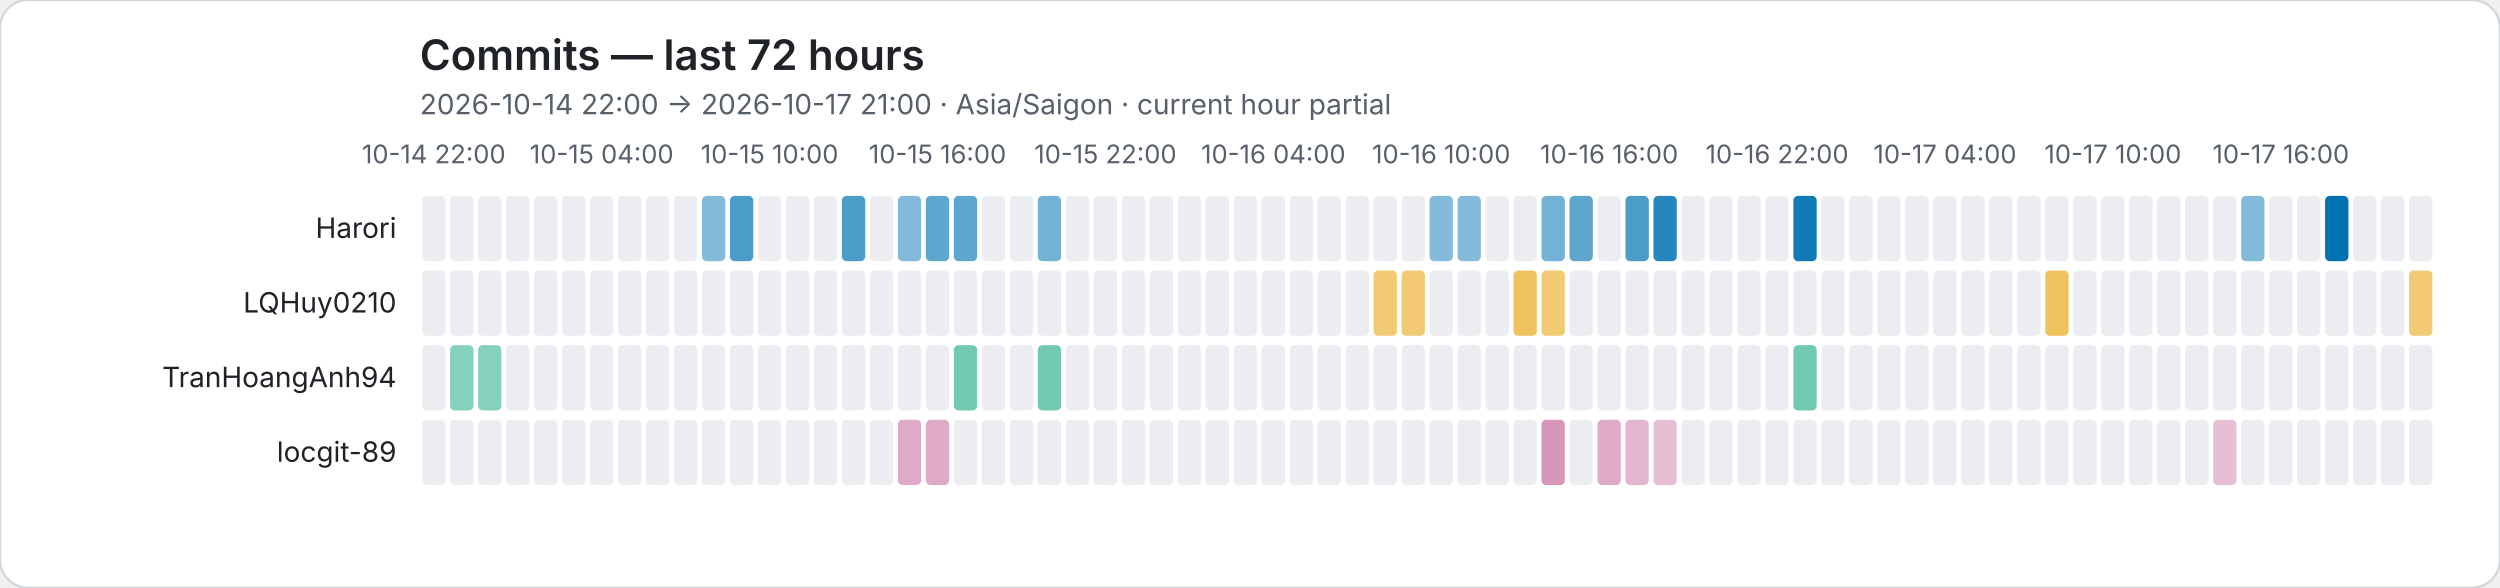
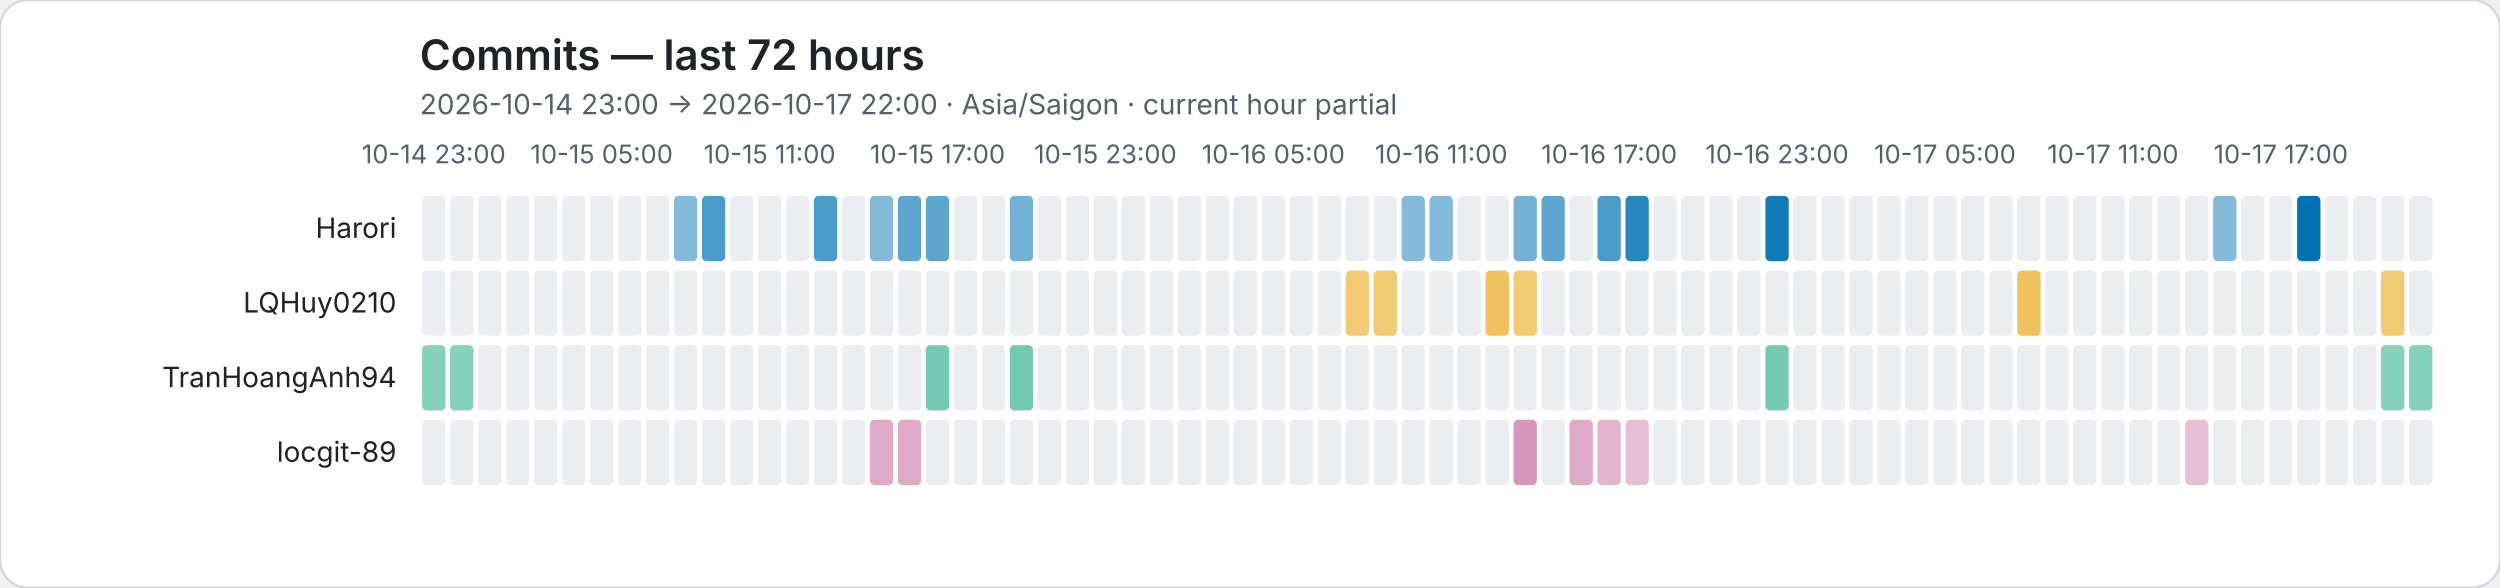
<svg xmlns="http://www.w3.org/2000/svg" role="img" viewBox="0 0 1072 252">
  <rect width="1072" height="252" rx="12" fill="#ffffff" stroke="#d0d7de" />
  <style>text{font-family:system-ui,-apple-system,BlinkMacSystemFont,"Segoe UI",sans-serif}.axis{fill:#57606a;font-size:11px}.heading{fill:#1f2328;font-size:18px;font-weight:600}.subheading{fill:#57606a;font-size:12px}.name{fill:#1f2328;font-size:12px}</style>
  <text class="heading" x="180" y="30">Commits — last 72 hours</text>
-   <text class="subheading" x="180" y="49">2026-10-14 22:00 → 2026-10-17 21:00 · Asia/Saigon · current hour partial</text>
-   <text class="axis" x="186" y="70" text-anchor="middle">10-14 22:00</text>
-   <text class="axis" x="258" y="70" text-anchor="middle">10-15 04:00</text>
-   <text class="axis" x="330" y="70" text-anchor="middle">10-15 10:00</text>
-   <text class="axis" x="402" y="70" text-anchor="middle">10-15 16:00</text>
-   <text class="axis" x="474" y="70" text-anchor="middle">10-15 22:00</text>
-   <text class="axis" x="546" y="70" text-anchor="middle">10-16 04:00</text>
-   <text class="axis" x="618" y="70" text-anchor="middle">10-16 10:00</text>
-   <text class="axis" x="690" y="70" text-anchor="middle">10-16 16:00</text>
-   <text class="axis" x="762" y="70" text-anchor="middle">10-16 22:00</text>
-   <text class="axis" x="834" y="70" text-anchor="middle">10-17 04:00</text>
-   <text class="axis" x="906" y="70" text-anchor="middle">10-17 10:00</text>
-   <text class="axis" x="978" y="70" text-anchor="middle">10-17 16:00</text>
+   <text class="subheading" x="180" y="49">2026-10-14 23:00 → 2026-10-17 22:00 · Asia/Saigon · current hour partial</text>
+   <text class="axis" x="186" y="70" text-anchor="middle">10-14 23:00</text>
+   <text class="axis" x="258" y="70" text-anchor="middle">10-15 05:00</text>
+   <text class="axis" x="330" y="70" text-anchor="middle">10-15 11:00</text>
+   <text class="axis" x="402" y="70" text-anchor="middle">10-15 17:00</text>
+   <text class="axis" x="474" y="70" text-anchor="middle">10-15 23:00</text>
+   <text class="axis" x="546" y="70" text-anchor="middle">10-16 05:00</text>
+   <text class="axis" x="618" y="70" text-anchor="middle">10-16 11:00</text>
+   <text class="axis" x="690" y="70" text-anchor="middle">10-16 17:00</text>
+   <text class="axis" x="762" y="70" text-anchor="middle">10-16 23:00</text>
+   <text class="axis" x="834" y="70" text-anchor="middle">10-17 05:00</text>
+   <text class="axis" x="906" y="70" text-anchor="middle">10-17 11:00</text>
+   <text class="axis" x="978" y="70" text-anchor="middle">10-17 17:00</text>
  <text class="name" x="170" y="102" text-anchor="end">Harori</text>
  <rect data-hour="0" x="181" y="84" width="10" height="28" rx="2" fill="#ebedf0" />
  <rect data-hour="1" x="193" y="84" width="10" height="28" rx="2" fill="#ebedf0" />
  <rect data-hour="2" x="205" y="84" width="10" height="28" rx="2" fill="#ebedf0" />
  <rect data-hour="3" x="217" y="84" width="10" height="28" rx="2" fill="#ebedf0" />
  <rect data-hour="4" x="229" y="84" width="10" height="28" rx="2" fill="#ebedf0" />
  <rect data-hour="5" x="241" y="84" width="10" height="28" rx="2" fill="#ebedf0" />
  <rect data-hour="6" x="253" y="84" width="10" height="28" rx="2" fill="#ebedf0" />
  <rect data-hour="7" x="265" y="84" width="10" height="28" rx="2" fill="#ebedf0" />
  <rect data-hour="8" x="277" y="84" width="10" height="28" rx="2" fill="#ebedf0" />
-   <rect data-hour="9" x="289" y="84" width="10" height="28" rx="2" fill="#ebedf0" />
-   <rect data-hour="10" x="301" y="84" width="10" height="28" rx="2" fill="rgba(0, 114, 178, 0.48)" />
-   <rect data-hour="11" x="313" y="84" width="10" height="28" rx="2" fill="rgba(0, 114, 178, 0.70)" />
+   <rect data-hour="9" x="289" y="84" width="10" height="28" rx="2" fill="rgba(0, 114, 178, 0.48)" />
+   <rect data-hour="10" x="301" y="84" width="10" height="28" rx="2" fill="rgba(0, 114, 178, 0.70)" />
+   <rect data-hour="11" x="313" y="84" width="10" height="28" rx="2" fill="#ebedf0" />
  <rect data-hour="12" x="325" y="84" width="10" height="28" rx="2" fill="#ebedf0" />
  <rect data-hour="13" x="337" y="84" width="10" height="28" rx="2" fill="#ebedf0" />
-   <rect data-hour="14" x="349" y="84" width="10" height="28" rx="2" fill="#ebedf0" />
-   <rect data-hour="15" x="361" y="84" width="10" height="28" rx="2" fill="rgba(0, 114, 178, 0.70)" />
-   <rect data-hour="16" x="373" y="84" width="10" height="28" rx="2" fill="#ebedf0" />
-   <rect data-hour="17" x="385" y="84" width="10" height="28" rx="2" fill="rgba(0, 114, 178, 0.48)" />
+   <rect data-hour="14" x="349" y="84" width="10" height="28" rx="2" fill="rgba(0, 114, 178, 0.70)" />
+   <rect data-hour="15" x="361" y="84" width="10" height="28" rx="2" fill="#ebedf0" />
+   <rect data-hour="16" x="373" y="84" width="10" height="28" rx="2" fill="rgba(0, 114, 178, 0.48)" />
+   <rect data-hour="17" x="385" y="84" width="10" height="28" rx="2" fill="rgba(0, 114, 178, 0.63)" />
  <rect data-hour="18" x="397" y="84" width="10" height="28" rx="2" fill="rgba(0, 114, 178, 0.63)" />
-   <rect data-hour="19" x="409" y="84" width="10" height="28" rx="2" fill="rgba(0, 114, 178, 0.63)" />
+   <rect data-hour="19" x="409" y="84" width="10" height="28" rx="2" fill="#ebedf0" />
  <rect data-hour="20" x="421" y="84" width="10" height="28" rx="2" fill="#ebedf0" />
-   <rect data-hour="21" x="433" y="84" width="10" height="28" rx="2" fill="#ebedf0" />
-   <rect data-hour="22" x="445" y="84" width="10" height="28" rx="2" fill="rgba(0, 114, 178, 0.55)" />
+   <rect data-hour="21" x="433" y="84" width="10" height="28" rx="2" fill="rgba(0, 114, 178, 0.55)" />
+   <rect data-hour="22" x="445" y="84" width="10" height="28" rx="2" fill="#ebedf0" />
  <rect data-hour="23" x="457" y="84" width="10" height="28" rx="2" fill="#ebedf0" />
  <rect data-hour="24" x="469" y="84" width="10" height="28" rx="2" fill="#ebedf0" />
  <rect data-hour="25" x="481" y="84" width="10" height="28" rx="2" fill="#ebedf0" />
  <rect data-hour="26" x="493" y="84" width="10" height="28" rx="2" fill="#ebedf0" />
  <rect data-hour="27" x="505" y="84" width="10" height="28" rx="2" fill="#ebedf0" />
  <rect data-hour="28" x="517" y="84" width="10" height="28" rx="2" fill="#ebedf0" />
  <rect data-hour="29" x="529" y="84" width="10" height="28" rx="2" fill="#ebedf0" />
  <rect data-hour="30" x="541" y="84" width="10" height="28" rx="2" fill="#ebedf0" />
  <rect data-hour="31" x="553" y="84" width="10" height="28" rx="2" fill="#ebedf0" />
  <rect data-hour="32" x="565" y="84" width="10" height="28" rx="2" fill="#ebedf0" />
  <rect data-hour="33" x="577" y="84" width="10" height="28" rx="2" fill="#ebedf0" />
  <rect data-hour="34" x="589" y="84" width="10" height="28" rx="2" fill="#ebedf0" />
-   <rect data-hour="35" x="601" y="84" width="10" height="28" rx="2" fill="#ebedf0" />
+   <rect data-hour="35" x="601" y="84" width="10" height="28" rx="2" fill="rgba(0, 114, 178, 0.48)" />
  <rect data-hour="36" x="613" y="84" width="10" height="28" rx="2" fill="rgba(0, 114, 178, 0.48)" />
-   <rect data-hour="37" x="625" y="84" width="10" height="28" rx="2" fill="rgba(0, 114, 178, 0.48)" />
+   <rect data-hour="37" x="625" y="84" width="10" height="28" rx="2" fill="#ebedf0" />
  <rect data-hour="38" x="637" y="84" width="10" height="28" rx="2" fill="#ebedf0" />
-   <rect data-hour="39" x="649" y="84" width="10" height="28" rx="2" fill="#ebedf0" />
-   <rect data-hour="40" x="661" y="84" width="10" height="28" rx="2" fill="rgba(0, 114, 178, 0.55)" />
-   <rect data-hour="41" x="673" y="84" width="10" height="28" rx="2" fill="rgba(0, 114, 178, 0.63)" />
-   <rect data-hour="42" x="685" y="84" width="10" height="28" rx="2" fill="#ebedf0" />
-   <rect data-hour="43" x="697" y="84" width="10" height="28" rx="2" fill="rgba(0, 114, 178, 0.70)" />
-   <rect data-hour="44" x="709" y="84" width="10" height="28" rx="2" fill="rgba(0, 114, 178, 0.85)" />
+   <rect data-hour="39" x="649" y="84" width="10" height="28" rx="2" fill="rgba(0, 114, 178, 0.55)" />
+   <rect data-hour="40" x="661" y="84" width="10" height="28" rx="2" fill="rgba(0, 114, 178, 0.63)" />
+   <rect data-hour="41" x="673" y="84" width="10" height="28" rx="2" fill="#ebedf0" />
+   <rect data-hour="42" x="685" y="84" width="10" height="28" rx="2" fill="rgba(0, 114, 178, 0.70)" />
+   <rect data-hour="43" x="697" y="84" width="10" height="28" rx="2" fill="rgba(0, 114, 178, 0.85)" />
+   <rect data-hour="44" x="709" y="84" width="10" height="28" rx="2" fill="#ebedf0" />
  <rect data-hour="45" x="721" y="84" width="10" height="28" rx="2" fill="#ebedf0" />
  <rect data-hour="46" x="733" y="84" width="10" height="28" rx="2" fill="#ebedf0" />
  <rect data-hour="47" x="745" y="84" width="10" height="28" rx="2" fill="#ebedf0" />
-   <rect data-hour="48" x="757" y="84" width="10" height="28" rx="2" fill="#ebedf0" />
-   <rect data-hour="49" x="769" y="84" width="10" height="28" rx="2" fill="rgba(0, 114, 178, 0.93)" />
+   <rect data-hour="48" x="757" y="84" width="10" height="28" rx="2" fill="rgba(0, 114, 178, 0.93)" />
+   <rect data-hour="49" x="769" y="84" width="10" height="28" rx="2" fill="#ebedf0" />
  <rect data-hour="50" x="781" y="84" width="10" height="28" rx="2" fill="#ebedf0" />
  <rect data-hour="51" x="793" y="84" width="10" height="28" rx="2" fill="#ebedf0" />
  <rect data-hour="52" x="805" y="84" width="10" height="28" rx="2" fill="#ebedf0" />
  <rect data-hour="53" x="817" y="84" width="10" height="28" rx="2" fill="#ebedf0" />
  <rect data-hour="54" x="829" y="84" width="10" height="28" rx="2" fill="#ebedf0" />
  <rect data-hour="55" x="841" y="84" width="10" height="28" rx="2" fill="#ebedf0" />
  <rect data-hour="56" x="853" y="84" width="10" height="28" rx="2" fill="#ebedf0" />
  <rect data-hour="57" x="865" y="84" width="10" height="28" rx="2" fill="#ebedf0" />
  <rect data-hour="58" x="877" y="84" width="10" height="28" rx="2" fill="#ebedf0" />
  <rect data-hour="59" x="889" y="84" width="10" height="28" rx="2" fill="#ebedf0" />
  <rect data-hour="60" x="901" y="84" width="10" height="28" rx="2" fill="#ebedf0" />
  <rect data-hour="61" x="913" y="84" width="10" height="28" rx="2" fill="#ebedf0" />
  <rect data-hour="62" x="925" y="84" width="10" height="28" rx="2" fill="#ebedf0" />
  <rect data-hour="63" x="937" y="84" width="10" height="28" rx="2" fill="#ebedf0" />
-   <rect data-hour="64" x="949" y="84" width="10" height="28" rx="2" fill="#ebedf0" />
-   <rect data-hour="65" x="961" y="84" width="10" height="28" rx="2" fill="rgba(0, 114, 178, 0.48)" />
+   <rect data-hour="64" x="949" y="84" width="10" height="28" rx="2" fill="rgba(0, 114, 178, 0.48)" />
+   <rect data-hour="65" x="961" y="84" width="10" height="28" rx="2" fill="#ebedf0" />
  <rect data-hour="66" x="973" y="84" width="10" height="28" rx="2" fill="#ebedf0" />
-   <rect data-hour="67" x="985" y="84" width="10" height="28" rx="2" fill="#ebedf0" />
-   <rect data-hour="68" x="997" y="84" width="10" height="28" rx="2" fill="rgba(0, 114, 178, 1.00)" />
+   <rect data-hour="67" x="985" y="84" width="10" height="28" rx="2" fill="rgba(0, 114, 178, 1.00)" />
+   <rect data-hour="68" x="997" y="84" width="10" height="28" rx="2" fill="#ebedf0" />
  <rect data-hour="69" x="1009" y="84" width="10" height="28" rx="2" fill="#ebedf0" />
  <rect data-hour="70" x="1021" y="84" width="10" height="28" rx="2" fill="#ebedf0" />
  <rect data-hour="71" x="1033" y="84" width="10" height="28" rx="2" fill="#ebedf0" />
  <text class="name" x="170" y="134" text-anchor="end">LQHuy0210</text>
  <rect data-hour="0" x="181" y="116" width="10" height="28" rx="2" fill="#ebedf0" />
  <rect data-hour="1" x="193" y="116" width="10" height="28" rx="2" fill="#ebedf0" />
  <rect data-hour="2" x="205" y="116" width="10" height="28" rx="2" fill="#ebedf0" />
  <rect data-hour="3" x="217" y="116" width="10" height="28" rx="2" fill="#ebedf0" />
  <rect data-hour="4" x="229" y="116" width="10" height="28" rx="2" fill="#ebedf0" />
  <rect data-hour="5" x="241" y="116" width="10" height="28" rx="2" fill="#ebedf0" />
  <rect data-hour="6" x="253" y="116" width="10" height="28" rx="2" fill="#ebedf0" />
  <rect data-hour="7" x="265" y="116" width="10" height="28" rx="2" fill="#ebedf0" />
  <rect data-hour="8" x="277" y="116" width="10" height="28" rx="2" fill="#ebedf0" />
  <rect data-hour="9" x="289" y="116" width="10" height="28" rx="2" fill="#ebedf0" />
  <rect data-hour="10" x="301" y="116" width="10" height="28" rx="2" fill="#ebedf0" />
  <rect data-hour="11" x="313" y="116" width="10" height="28" rx="2" fill="#ebedf0" />
  <rect data-hour="12" x="325" y="116" width="10" height="28" rx="2" fill="#ebedf0" />
  <rect data-hour="13" x="337" y="116" width="10" height="28" rx="2" fill="#ebedf0" />
  <rect data-hour="14" x="349" y="116" width="10" height="28" rx="2" fill="#ebedf0" />
  <rect data-hour="15" x="361" y="116" width="10" height="28" rx="2" fill="#ebedf0" />
  <rect data-hour="16" x="373" y="116" width="10" height="28" rx="2" fill="#ebedf0" />
  <rect data-hour="17" x="385" y="116" width="10" height="28" rx="2" fill="#ebedf0" />
  <rect data-hour="18" x="397" y="116" width="10" height="28" rx="2" fill="#ebedf0" />
  <rect data-hour="19" x="409" y="116" width="10" height="28" rx="2" fill="#ebedf0" />
  <rect data-hour="20" x="421" y="116" width="10" height="28" rx="2" fill="#ebedf0" />
  <rect data-hour="21" x="433" y="116" width="10" height="28" rx="2" fill="#ebedf0" />
  <rect data-hour="22" x="445" y="116" width="10" height="28" rx="2" fill="#ebedf0" />
  <rect data-hour="23" x="457" y="116" width="10" height="28" rx="2" fill="#ebedf0" />
  <rect data-hour="24" x="469" y="116" width="10" height="28" rx="2" fill="#ebedf0" />
  <rect data-hour="25" x="481" y="116" width="10" height="28" rx="2" fill="#ebedf0" />
  <rect data-hour="26" x="493" y="116" width="10" height="28" rx="2" fill="#ebedf0" />
  <rect data-hour="27" x="505" y="116" width="10" height="28" rx="2" fill="#ebedf0" />
  <rect data-hour="28" x="517" y="116" width="10" height="28" rx="2" fill="#ebedf0" />
  <rect data-hour="29" x="529" y="116" width="10" height="28" rx="2" fill="#ebedf0" />
  <rect data-hour="30" x="541" y="116" width="10" height="28" rx="2" fill="#ebedf0" />
  <rect data-hour="31" x="553" y="116" width="10" height="28" rx="2" fill="#ebedf0" />
  <rect data-hour="32" x="565" y="116" width="10" height="28" rx="2" fill="#ebedf0" />
-   <rect data-hour="33" x="577" y="116" width="10" height="28" rx="2" fill="#ebedf0" />
+   <rect data-hour="33" x="577" y="116" width="10" height="28" rx="2" fill="rgba(230, 159, 0, 0.55)" />
  <rect data-hour="34" x="589" y="116" width="10" height="28" rx="2" fill="rgba(230, 159, 0, 0.55)" />
-   <rect data-hour="35" x="601" y="116" width="10" height="28" rx="2" fill="rgba(230, 159, 0, 0.55)" />
+   <rect data-hour="35" x="601" y="116" width="10" height="28" rx="2" fill="#ebedf0" />
  <rect data-hour="36" x="613" y="116" width="10" height="28" rx="2" fill="#ebedf0" />
  <rect data-hour="37" x="625" y="116" width="10" height="28" rx="2" fill="#ebedf0" />
-   <rect data-hour="38" x="637" y="116" width="10" height="28" rx="2" fill="#ebedf0" />
-   <rect data-hour="39" x="649" y="116" width="10" height="28" rx="2" fill="rgba(230, 159, 0, 0.63)" />
-   <rect data-hour="40" x="661" y="116" width="10" height="28" rx="2" fill="rgba(230, 159, 0, 0.55)" />
+   <rect data-hour="38" x="637" y="116" width="10" height="28" rx="2" fill="rgba(230, 159, 0, 0.63)" />
+   <rect data-hour="39" x="649" y="116" width="10" height="28" rx="2" fill="rgba(230, 159, 0, 0.55)" />
+   <rect data-hour="40" x="661" y="116" width="10" height="28" rx="2" fill="#ebedf0" />
  <rect data-hour="41" x="673" y="116" width="10" height="28" rx="2" fill="#ebedf0" />
  <rect data-hour="42" x="685" y="116" width="10" height="28" rx="2" fill="#ebedf0" />
  <rect data-hour="43" x="697" y="116" width="10" height="28" rx="2" fill="#ebedf0" />
  <rect data-hour="44" x="709" y="116" width="10" height="28" rx="2" fill="#ebedf0" />
  <rect data-hour="45" x="721" y="116" width="10" height="28" rx="2" fill="#ebedf0" />
  <rect data-hour="46" x="733" y="116" width="10" height="28" rx="2" fill="#ebedf0" />
  <rect data-hour="47" x="745" y="116" width="10" height="28" rx="2" fill="#ebedf0" />
  <rect data-hour="48" x="757" y="116" width="10" height="28" rx="2" fill="#ebedf0" />
  <rect data-hour="49" x="769" y="116" width="10" height="28" rx="2" fill="#ebedf0" />
  <rect data-hour="50" x="781" y="116" width="10" height="28" rx="2" fill="#ebedf0" />
  <rect data-hour="51" x="793" y="116" width="10" height="28" rx="2" fill="#ebedf0" />
  <rect data-hour="52" x="805" y="116" width="10" height="28" rx="2" fill="#ebedf0" />
  <rect data-hour="53" x="817" y="116" width="10" height="28" rx="2" fill="#ebedf0" />
  <rect data-hour="54" x="829" y="116" width="10" height="28" rx="2" fill="#ebedf0" />
  <rect data-hour="55" x="841" y="116" width="10" height="28" rx="2" fill="#ebedf0" />
  <rect data-hour="56" x="853" y="116" width="10" height="28" rx="2" fill="#ebedf0" />
-   <rect data-hour="57" x="865" y="116" width="10" height="28" rx="2" fill="#ebedf0" />
-   <rect data-hour="58" x="877" y="116" width="10" height="28" rx="2" fill="rgba(230, 159, 0, 0.63)" />
+   <rect data-hour="57" x="865" y="116" width="10" height="28" rx="2" fill="rgba(230, 159, 0, 0.63)" />
+   <rect data-hour="58" x="877" y="116" width="10" height="28" rx="2" fill="#ebedf0" />
  <rect data-hour="59" x="889" y="116" width="10" height="28" rx="2" fill="#ebedf0" />
  <rect data-hour="60" x="901" y="116" width="10" height="28" rx="2" fill="#ebedf0" />
  <rect data-hour="61" x="913" y="116" width="10" height="28" rx="2" fill="#ebedf0" />
  <rect data-hour="62" x="925" y="116" width="10" height="28" rx="2" fill="#ebedf0" />
  <rect data-hour="63" x="937" y="116" width="10" height="28" rx="2" fill="#ebedf0" />
  <rect data-hour="64" x="949" y="116" width="10" height="28" rx="2" fill="#ebedf0" />
  <rect data-hour="65" x="961" y="116" width="10" height="28" rx="2" fill="#ebedf0" />
  <rect data-hour="66" x="973" y="116" width="10" height="28" rx="2" fill="#ebedf0" />
  <rect data-hour="67" x="985" y="116" width="10" height="28" rx="2" fill="#ebedf0" />
  <rect data-hour="68" x="997" y="116" width="10" height="28" rx="2" fill="#ebedf0" />
  <rect data-hour="69" x="1009" y="116" width="10" height="28" rx="2" fill="#ebedf0" />
-   <rect data-hour="70" x="1021" y="116" width="10" height="28" rx="2" fill="#ebedf0" />
-   <rect data-hour="71" x="1033" y="116" width="10" height="28" rx="2" fill="rgba(230, 159, 0, 0.55)" />
+   <rect data-hour="70" x="1021" y="116" width="10" height="28" rx="2" fill="rgba(230, 159, 0, 0.55)" />
+   <rect data-hour="71" x="1033" y="116" width="10" height="28" rx="2" fill="#ebedf0" />
  <text class="name" x="170" y="166" text-anchor="end">TranHoangAnh94</text>
-   <rect data-hour="0" x="181" y="148" width="10" height="28" rx="2" fill="#ebedf0" />
+   <rect data-hour="0" x="181" y="148" width="10" height="28" rx="2" fill="rgba(0, 158, 115, 0.48)" />
  <rect data-hour="1" x="193" y="148" width="10" height="28" rx="2" fill="rgba(0, 158, 115, 0.48)" />
-   <rect data-hour="2" x="205" y="148" width="10" height="28" rx="2" fill="rgba(0, 158, 115, 0.48)" />
+   <rect data-hour="2" x="205" y="148" width="10" height="28" rx="2" fill="#ebedf0" />
  <rect data-hour="3" x="217" y="148" width="10" height="28" rx="2" fill="#ebedf0" />
  <rect data-hour="4" x="229" y="148" width="10" height="28" rx="2" fill="#ebedf0" />
  <rect data-hour="5" x="241" y="148" width="10" height="28" rx="2" fill="#ebedf0" />
  <rect data-hour="6" x="253" y="148" width="10" height="28" rx="2" fill="#ebedf0" />
  <rect data-hour="7" x="265" y="148" width="10" height="28" rx="2" fill="#ebedf0" />
  <rect data-hour="8" x="277" y="148" width="10" height="28" rx="2" fill="#ebedf0" />
  <rect data-hour="9" x="289" y="148" width="10" height="28" rx="2" fill="#ebedf0" />
  <rect data-hour="10" x="301" y="148" width="10" height="28" rx="2" fill="#ebedf0" />
  <rect data-hour="11" x="313" y="148" width="10" height="28" rx="2" fill="#ebedf0" />
  <rect data-hour="12" x="325" y="148" width="10" height="28" rx="2" fill="#ebedf0" />
  <rect data-hour="13" x="337" y="148" width="10" height="28" rx="2" fill="#ebedf0" />
  <rect data-hour="14" x="349" y="148" width="10" height="28" rx="2" fill="#ebedf0" />
  <rect data-hour="15" x="361" y="148" width="10" height="28" rx="2" fill="#ebedf0" />
  <rect data-hour="16" x="373" y="148" width="10" height="28" rx="2" fill="#ebedf0" />
  <rect data-hour="17" x="385" y="148" width="10" height="28" rx="2" fill="#ebedf0" />
-   <rect data-hour="18" x="397" y="148" width="10" height="28" rx="2" fill="#ebedf0" />
-   <rect data-hour="19" x="409" y="148" width="10" height="28" rx="2" fill="rgba(0, 158, 115, 0.55)" />
+   <rect data-hour="18" x="397" y="148" width="10" height="28" rx="2" fill="rgba(0, 158, 115, 0.55)" />
+   <rect data-hour="19" x="409" y="148" width="10" height="28" rx="2" fill="#ebedf0" />
  <rect data-hour="20" x="421" y="148" width="10" height="28" rx="2" fill="#ebedf0" />
-   <rect data-hour="21" x="433" y="148" width="10" height="28" rx="2" fill="#ebedf0" />
-   <rect data-hour="22" x="445" y="148" width="10" height="28" rx="2" fill="rgba(0, 158, 115, 0.55)" />
+   <rect data-hour="21" x="433" y="148" width="10" height="28" rx="2" fill="rgba(0, 158, 115, 0.55)" />
+   <rect data-hour="22" x="445" y="148" width="10" height="28" rx="2" fill="#ebedf0" />
  <rect data-hour="23" x="457" y="148" width="10" height="28" rx="2" fill="#ebedf0" />
  <rect data-hour="24" x="469" y="148" width="10" height="28" rx="2" fill="#ebedf0" />
  <rect data-hour="25" x="481" y="148" width="10" height="28" rx="2" fill="#ebedf0" />
  <rect data-hour="26" x="493" y="148" width="10" height="28" rx="2" fill="#ebedf0" />
  <rect data-hour="27" x="505" y="148" width="10" height="28" rx="2" fill="#ebedf0" />
  <rect data-hour="28" x="517" y="148" width="10" height="28" rx="2" fill="#ebedf0" />
  <rect data-hour="29" x="529" y="148" width="10" height="28" rx="2" fill="#ebedf0" />
  <rect data-hour="30" x="541" y="148" width="10" height="28" rx="2" fill="#ebedf0" />
  <rect data-hour="31" x="553" y="148" width="10" height="28" rx="2" fill="#ebedf0" />
  <rect data-hour="32" x="565" y="148" width="10" height="28" rx="2" fill="#ebedf0" />
  <rect data-hour="33" x="577" y="148" width="10" height="28" rx="2" fill="#ebedf0" />
  <rect data-hour="34" x="589" y="148" width="10" height="28" rx="2" fill="#ebedf0" />
  <rect data-hour="35" x="601" y="148" width="10" height="28" rx="2" fill="#ebedf0" />
  <rect data-hour="36" x="613" y="148" width="10" height="28" rx="2" fill="#ebedf0" />
  <rect data-hour="37" x="625" y="148" width="10" height="28" rx="2" fill="#ebedf0" />
  <rect data-hour="38" x="637" y="148" width="10" height="28" rx="2" fill="#ebedf0" />
  <rect data-hour="39" x="649" y="148" width="10" height="28" rx="2" fill="#ebedf0" />
  <rect data-hour="40" x="661" y="148" width="10" height="28" rx="2" fill="#ebedf0" />
  <rect data-hour="41" x="673" y="148" width="10" height="28" rx="2" fill="#ebedf0" />
  <rect data-hour="42" x="685" y="148" width="10" height="28" rx="2" fill="#ebedf0" />
  <rect data-hour="43" x="697" y="148" width="10" height="28" rx="2" fill="#ebedf0" />
  <rect data-hour="44" x="709" y="148" width="10" height="28" rx="2" fill="#ebedf0" />
  <rect data-hour="45" x="721" y="148" width="10" height="28" rx="2" fill="#ebedf0" />
  <rect data-hour="46" x="733" y="148" width="10" height="28" rx="2" fill="#ebedf0" />
  <rect data-hour="47" x="745" y="148" width="10" height="28" rx="2" fill="#ebedf0" />
-   <rect data-hour="48" x="757" y="148" width="10" height="28" rx="2" fill="#ebedf0" />
-   <rect data-hour="49" x="769" y="148" width="10" height="28" rx="2" fill="rgba(0, 158, 115, 0.55)" />
+   <rect data-hour="48" x="757" y="148" width="10" height="28" rx="2" fill="rgba(0, 158, 115, 0.55)" />
+   <rect data-hour="49" x="769" y="148" width="10" height="28" rx="2" fill="#ebedf0" />
  <rect data-hour="50" x="781" y="148" width="10" height="28" rx="2" fill="#ebedf0" />
  <rect data-hour="51" x="793" y="148" width="10" height="28" rx="2" fill="#ebedf0" />
  <rect data-hour="52" x="805" y="148" width="10" height="28" rx="2" fill="#ebedf0" />
  <rect data-hour="53" x="817" y="148" width="10" height="28" rx="2" fill="#ebedf0" />
  <rect data-hour="54" x="829" y="148" width="10" height="28" rx="2" fill="#ebedf0" />
  <rect data-hour="55" x="841" y="148" width="10" height="28" rx="2" fill="#ebedf0" />
  <rect data-hour="56" x="853" y="148" width="10" height="28" rx="2" fill="#ebedf0" />
  <rect data-hour="57" x="865" y="148" width="10" height="28" rx="2" fill="#ebedf0" />
  <rect data-hour="58" x="877" y="148" width="10" height="28" rx="2" fill="#ebedf0" />
  <rect data-hour="59" x="889" y="148" width="10" height="28" rx="2" fill="#ebedf0" />
  <rect data-hour="60" x="901" y="148" width="10" height="28" rx="2" fill="#ebedf0" />
  <rect data-hour="61" x="913" y="148" width="10" height="28" rx="2" fill="#ebedf0" />
  <rect data-hour="62" x="925" y="148" width="10" height="28" rx="2" fill="#ebedf0" />
  <rect data-hour="63" x="937" y="148" width="10" height="28" rx="2" fill="#ebedf0" />
  <rect data-hour="64" x="949" y="148" width="10" height="28" rx="2" fill="#ebedf0" />
  <rect data-hour="65" x="961" y="148" width="10" height="28" rx="2" fill="#ebedf0" />
  <rect data-hour="66" x="973" y="148" width="10" height="28" rx="2" fill="#ebedf0" />
  <rect data-hour="67" x="985" y="148" width="10" height="28" rx="2" fill="#ebedf0" />
  <rect data-hour="68" x="997" y="148" width="10" height="28" rx="2" fill="#ebedf0" />
  <rect data-hour="69" x="1009" y="148" width="10" height="28" rx="2" fill="#ebedf0" />
-   <rect data-hour="70" x="1021" y="148" width="10" height="28" rx="2" fill="#ebedf0" />
-   <rect data-hour="71" x="1033" y="148" width="10" height="28" rx="2" fill="#ebedf0" />
+   <rect data-hour="70" x="1021" y="148" width="10" height="28" rx="2" fill="rgba(0, 158, 115, 0.48)" />
+   <rect data-hour="71" x="1033" y="148" width="10" height="28" rx="2" fill="rgba(0, 158, 115, 0.48)" />
  <text class="name" x="170" y="198" text-anchor="end">locgit-89</text>
  <rect data-hour="0" x="181" y="180" width="10" height="28" rx="2" fill="#ebedf0" />
  <rect data-hour="1" x="193" y="180" width="10" height="28" rx="2" fill="#ebedf0" />
  <rect data-hour="2" x="205" y="180" width="10" height="28" rx="2" fill="#ebedf0" />
  <rect data-hour="3" x="217" y="180" width="10" height="28" rx="2" fill="#ebedf0" />
  <rect data-hour="4" x="229" y="180" width="10" height="28" rx="2" fill="#ebedf0" />
  <rect data-hour="5" x="241" y="180" width="10" height="28" rx="2" fill="#ebedf0" />
  <rect data-hour="6" x="253" y="180" width="10" height="28" rx="2" fill="#ebedf0" />
  <rect data-hour="7" x="265" y="180" width="10" height="28" rx="2" fill="#ebedf0" />
  <rect data-hour="8" x="277" y="180" width="10" height="28" rx="2" fill="#ebedf0" />
  <rect data-hour="9" x="289" y="180" width="10" height="28" rx="2" fill="#ebedf0" />
  <rect data-hour="10" x="301" y="180" width="10" height="28" rx="2" fill="#ebedf0" />
  <rect data-hour="11" x="313" y="180" width="10" height="28" rx="2" fill="#ebedf0" />
  <rect data-hour="12" x="325" y="180" width="10" height="28" rx="2" fill="#ebedf0" />
  <rect data-hour="13" x="337" y="180" width="10" height="28" rx="2" fill="#ebedf0" />
  <rect data-hour="14" x="349" y="180" width="10" height="28" rx="2" fill="#ebedf0" />
  <rect data-hour="15" x="361" y="180" width="10" height="28" rx="2" fill="#ebedf0" />
-   <rect data-hour="16" x="373" y="180" width="10" height="28" rx="2" fill="#ebedf0" />
+   <rect data-hour="16" x="373" y="180" width="10" height="28" rx="2" fill="rgba(204, 121, 167, 0.63)" />
  <rect data-hour="17" x="385" y="180" width="10" height="28" rx="2" fill="rgba(204, 121, 167, 0.63)" />
-   <rect data-hour="18" x="397" y="180" width="10" height="28" rx="2" fill="rgba(204, 121, 167, 0.63)" />
+   <rect data-hour="18" x="397" y="180" width="10" height="28" rx="2" fill="#ebedf0" />
  <rect data-hour="19" x="409" y="180" width="10" height="28" rx="2" fill="#ebedf0" />
  <rect data-hour="20" x="421" y="180" width="10" height="28" rx="2" fill="#ebedf0" />
  <rect data-hour="21" x="433" y="180" width="10" height="28" rx="2" fill="#ebedf0" />
  <rect data-hour="22" x="445" y="180" width="10" height="28" rx="2" fill="#ebedf0" />
  <rect data-hour="23" x="457" y="180" width="10" height="28" rx="2" fill="#ebedf0" />
  <rect data-hour="24" x="469" y="180" width="10" height="28" rx="2" fill="#ebedf0" />
  <rect data-hour="25" x="481" y="180" width="10" height="28" rx="2" fill="#ebedf0" />
  <rect data-hour="26" x="493" y="180" width="10" height="28" rx="2" fill="#ebedf0" />
  <rect data-hour="27" x="505" y="180" width="10" height="28" rx="2" fill="#ebedf0" />
  <rect data-hour="28" x="517" y="180" width="10" height="28" rx="2" fill="#ebedf0" />
  <rect data-hour="29" x="529" y="180" width="10" height="28" rx="2" fill="#ebedf0" />
  <rect data-hour="30" x="541" y="180" width="10" height="28" rx="2" fill="#ebedf0" />
  <rect data-hour="31" x="553" y="180" width="10" height="28" rx="2" fill="#ebedf0" />
  <rect data-hour="32" x="565" y="180" width="10" height="28" rx="2" fill="#ebedf0" />
  <rect data-hour="33" x="577" y="180" width="10" height="28" rx="2" fill="#ebedf0" />
  <rect data-hour="34" x="589" y="180" width="10" height="28" rx="2" fill="#ebedf0" />
  <rect data-hour="35" x="601" y="180" width="10" height="28" rx="2" fill="#ebedf0" />
  <rect data-hour="36" x="613" y="180" width="10" height="28" rx="2" fill="#ebedf0" />
  <rect data-hour="37" x="625" y="180" width="10" height="28" rx="2" fill="#ebedf0" />
  <rect data-hour="38" x="637" y="180" width="10" height="28" rx="2" fill="#ebedf0" />
-   <rect data-hour="39" x="649" y="180" width="10" height="28" rx="2" fill="#ebedf0" />
-   <rect data-hour="40" x="661" y="180" width="10" height="28" rx="2" fill="rgba(204, 121, 167, 0.78)" />
-   <rect data-hour="41" x="673" y="180" width="10" height="28" rx="2" fill="#ebedf0" />
-   <rect data-hour="42" x="685" y="180" width="10" height="28" rx="2" fill="rgba(204, 121, 167, 0.63)" />
-   <rect data-hour="43" x="697" y="180" width="10" height="28" rx="2" fill="rgba(204, 121, 167, 0.55)" />
-   <rect data-hour="44" x="709" y="180" width="10" height="28" rx="2" fill="rgba(204, 121, 167, 0.48)" />
+   <rect data-hour="39" x="649" y="180" width="10" height="28" rx="2" fill="rgba(204, 121, 167, 0.78)" />
+   <rect data-hour="40" x="661" y="180" width="10" height="28" rx="2" fill="#ebedf0" />
+   <rect data-hour="41" x="673" y="180" width="10" height="28" rx="2" fill="rgba(204, 121, 167, 0.63)" />
+   <rect data-hour="42" x="685" y="180" width="10" height="28" rx="2" fill="rgba(204, 121, 167, 0.55)" />
+   <rect data-hour="43" x="697" y="180" width="10" height="28" rx="2" fill="rgba(204, 121, 167, 0.48)" />
+   <rect data-hour="44" x="709" y="180" width="10" height="28" rx="2" fill="#ebedf0" />
  <rect data-hour="45" x="721" y="180" width="10" height="28" rx="2" fill="#ebedf0" />
  <rect data-hour="46" x="733" y="180" width="10" height="28" rx="2" fill="#ebedf0" />
  <rect data-hour="47" x="745" y="180" width="10" height="28" rx="2" fill="#ebedf0" />
  <rect data-hour="48" x="757" y="180" width="10" height="28" rx="2" fill="#ebedf0" />
  <rect data-hour="49" x="769" y="180" width="10" height="28" rx="2" fill="#ebedf0" />
  <rect data-hour="50" x="781" y="180" width="10" height="28" rx="2" fill="#ebedf0" />
  <rect data-hour="51" x="793" y="180" width="10" height="28" rx="2" fill="#ebedf0" />
  <rect data-hour="52" x="805" y="180" width="10" height="28" rx="2" fill="#ebedf0" />
  <rect data-hour="53" x="817" y="180" width="10" height="28" rx="2" fill="#ebedf0" />
  <rect data-hour="54" x="829" y="180" width="10" height="28" rx="2" fill="#ebedf0" />
  <rect data-hour="55" x="841" y="180" width="10" height="28" rx="2" fill="#ebedf0" />
  <rect data-hour="56" x="853" y="180" width="10" height="28" rx="2" fill="#ebedf0" />
  <rect data-hour="57" x="865" y="180" width="10" height="28" rx="2" fill="#ebedf0" />
  <rect data-hour="58" x="877" y="180" width="10" height="28" rx="2" fill="#ebedf0" />
  <rect data-hour="59" x="889" y="180" width="10" height="28" rx="2" fill="#ebedf0" />
  <rect data-hour="60" x="901" y="180" width="10" height="28" rx="2" fill="#ebedf0" />
  <rect data-hour="61" x="913" y="180" width="10" height="28" rx="2" fill="#ebedf0" />
  <rect data-hour="62" x="925" y="180" width="10" height="28" rx="2" fill="#ebedf0" />
-   <rect data-hour="63" x="937" y="180" width="10" height="28" rx="2" fill="#ebedf0" />
-   <rect data-hour="64" x="949" y="180" width="10" height="28" rx="2" fill="rgba(204, 121, 167, 0.48)" />
+   <rect data-hour="63" x="937" y="180" width="10" height="28" rx="2" fill="rgba(204, 121, 167, 0.48)" />
+   <rect data-hour="64" x="949" y="180" width="10" height="28" rx="2" fill="#ebedf0" />
  <rect data-hour="65" x="961" y="180" width="10" height="28" rx="2" fill="#ebedf0" />
  <rect data-hour="66" x="973" y="180" width="10" height="28" rx="2" fill="#ebedf0" />
  <rect data-hour="67" x="985" y="180" width="10" height="28" rx="2" fill="#ebedf0" />
  <rect data-hour="68" x="997" y="180" width="10" height="28" rx="2" fill="#ebedf0" />
  <rect data-hour="69" x="1009" y="180" width="10" height="28" rx="2" fill="#ebedf0" />
  <rect data-hour="70" x="1021" y="180" width="10" height="28" rx="2" fill="#ebedf0" />
  <rect data-hour="71" x="1033" y="180" width="10" height="28" rx="2" fill="#ebedf0" />
</svg>
